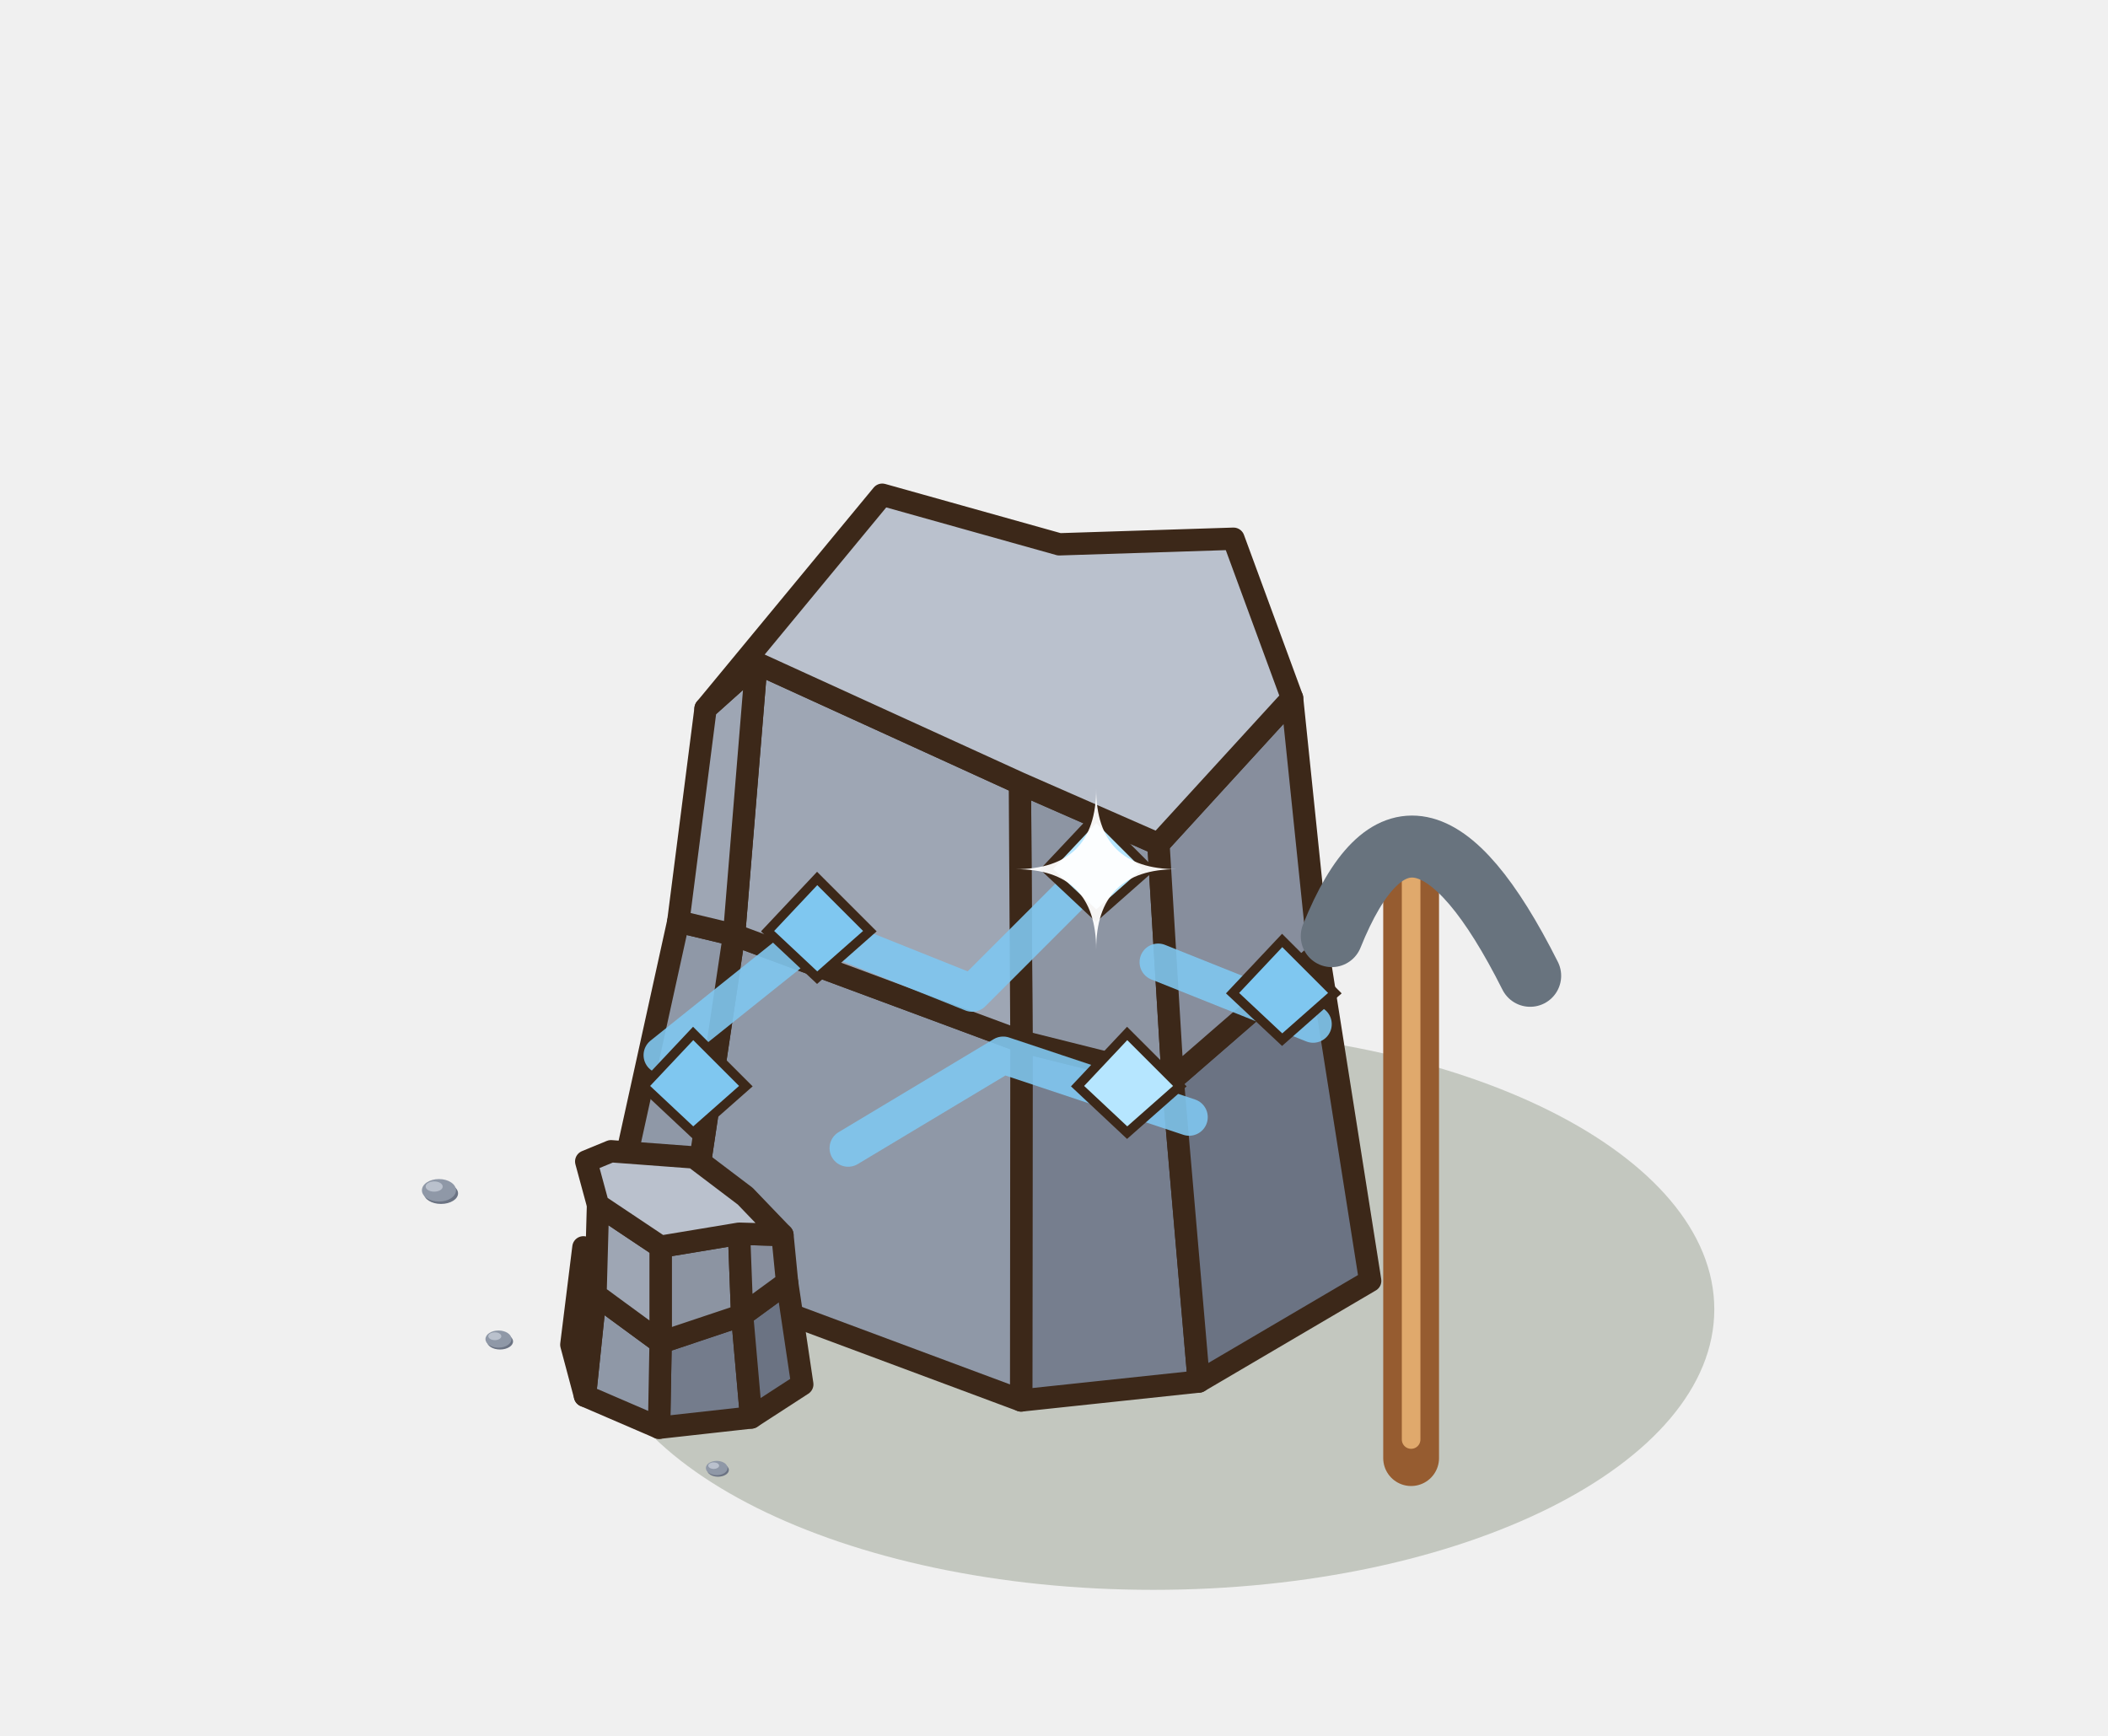
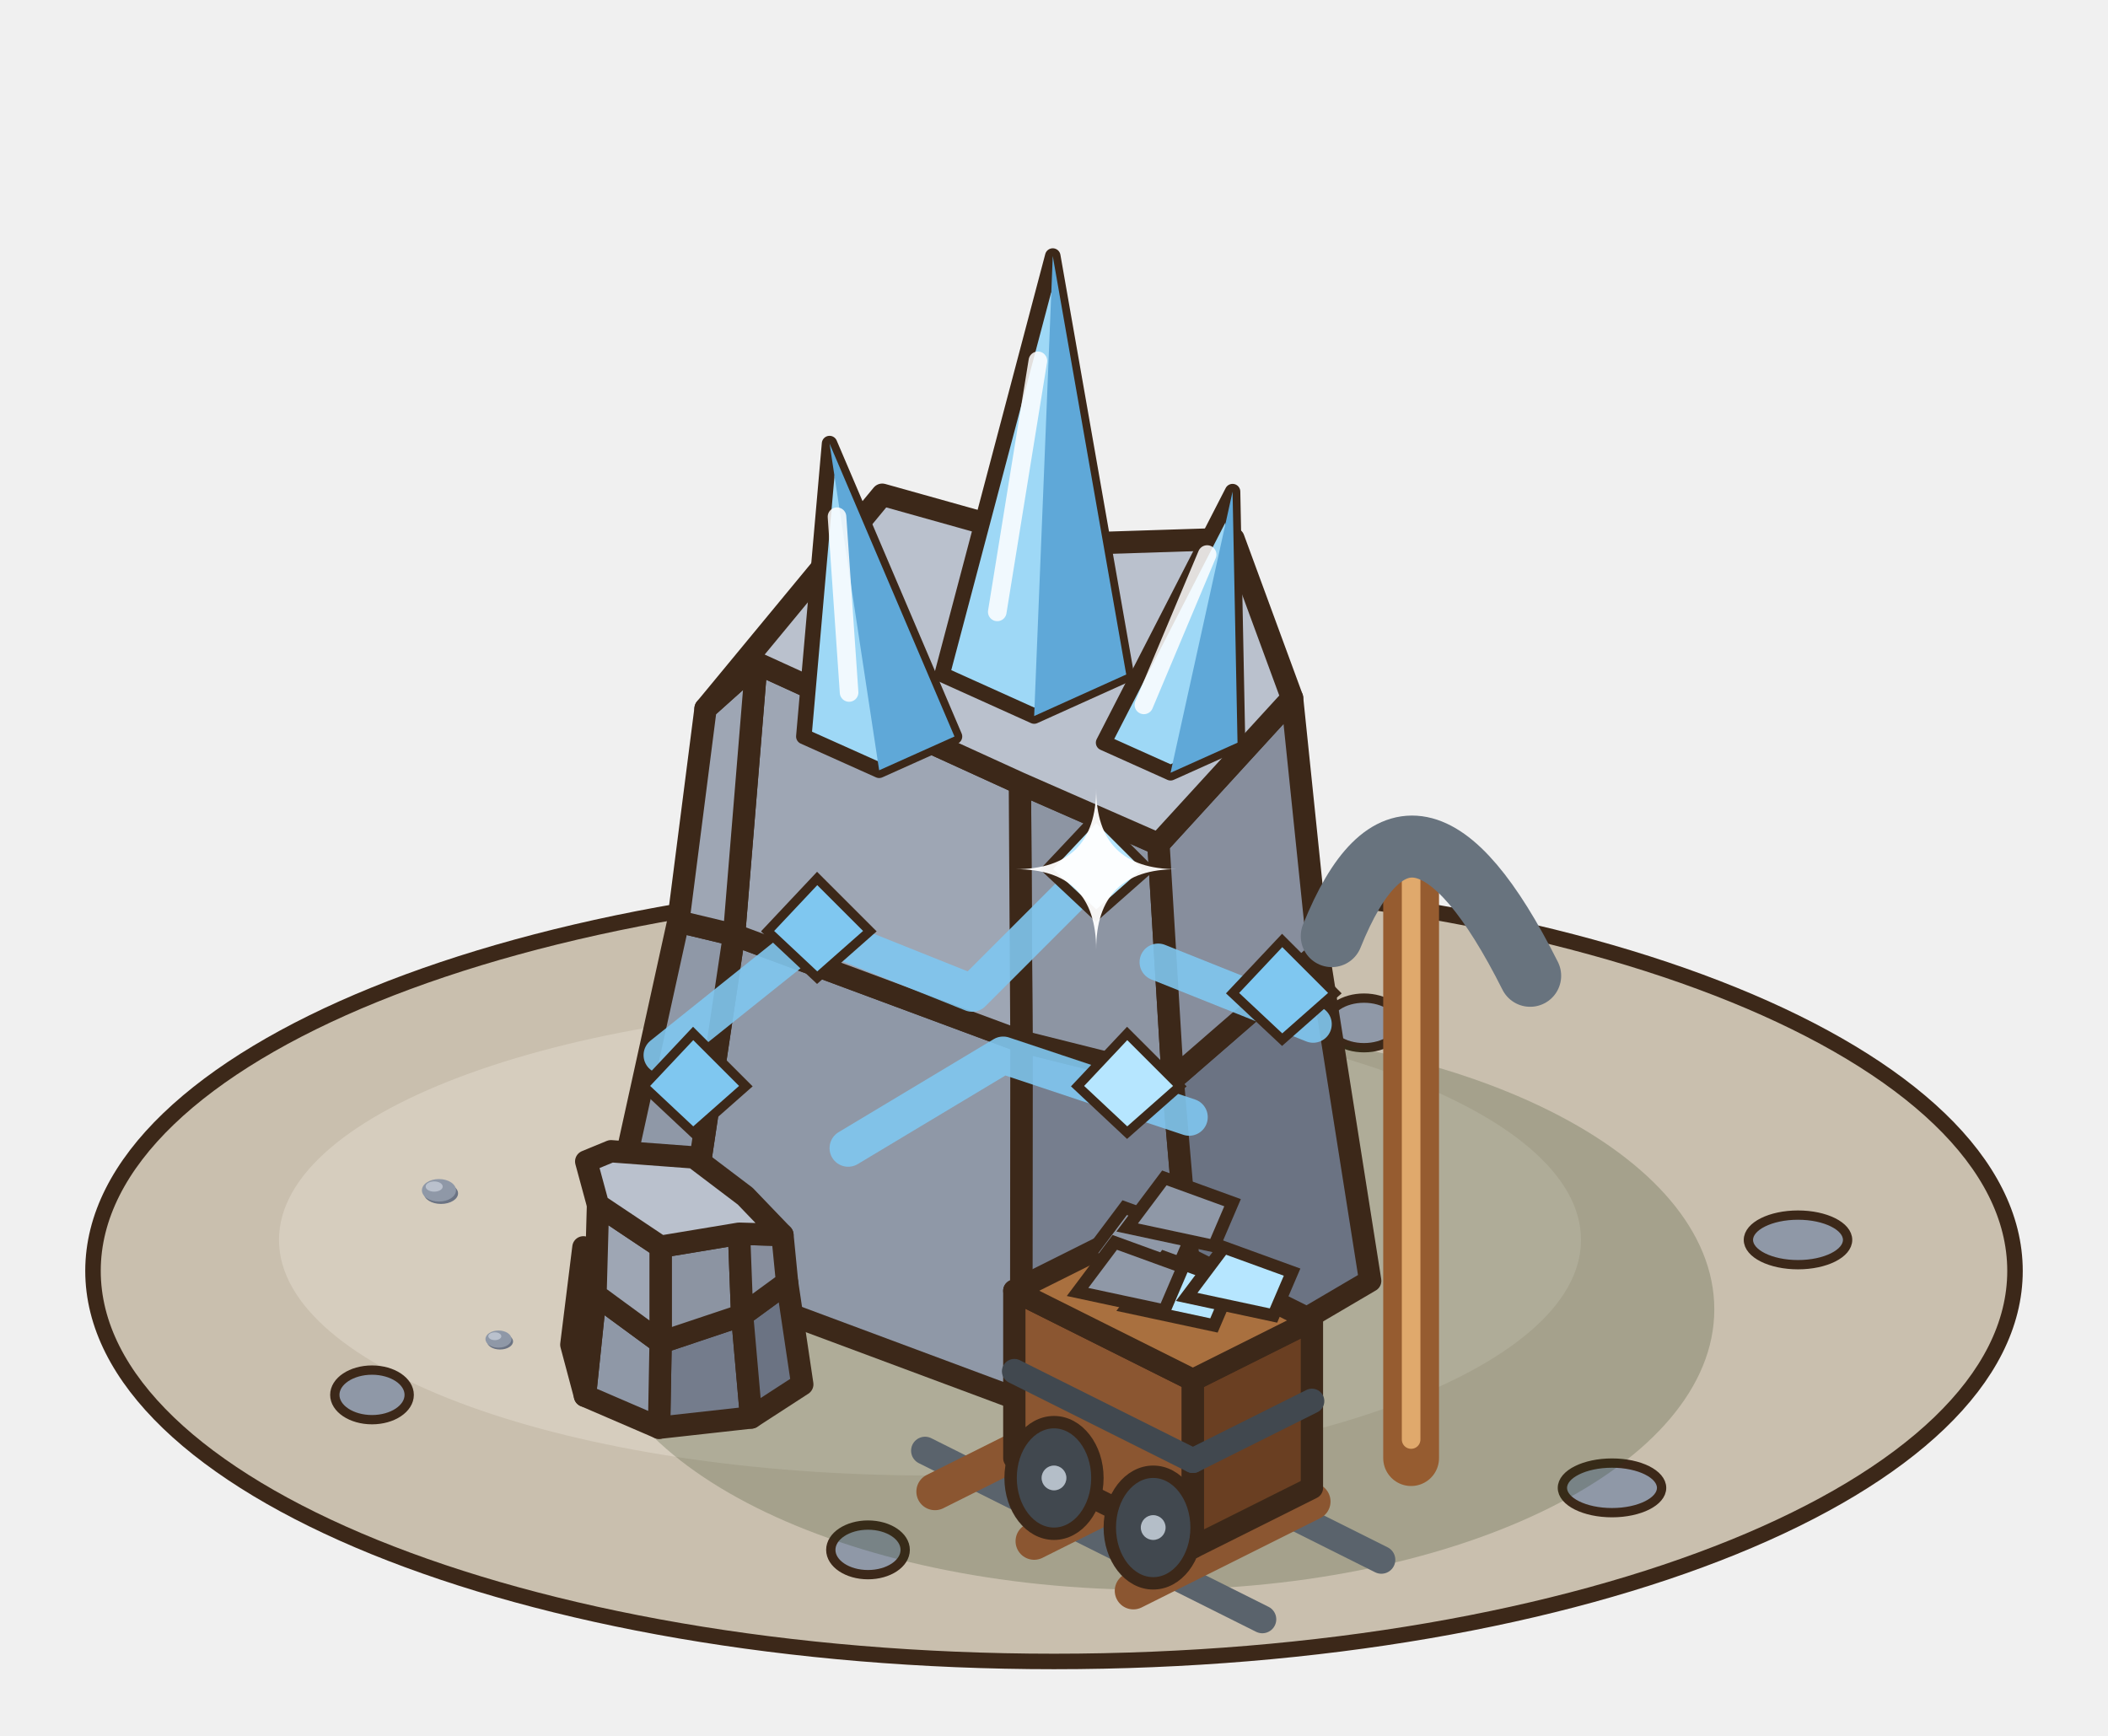
<svg xmlns="http://www.w3.org/2000/svg" width="85" height="70" viewBox="-42.5 -50 85 70">
  <g transform="scale(1.25)">
+     <ellipse cx="0" cy="1" rx="31" ry="12.6" fill="#C9BFAE" stroke="#3C2819" stroke-width="0.5" />
+     <ellipse cx="-4" cy="0" rx="21" ry="7.6" fill="#D6CDBE" />
+     <ellipse cx="-22" cy="5" rx="1.2" ry="0.8" fill="#8F98A7" stroke="#3C2819" stroke-width="0.3" />
+     <ellipse cx="18" cy="8" rx="1.6" ry="0.8" fill="#8F98A7" stroke="#3C2819" stroke-width="0.3" />
+     <ellipse cx="-6" cy="10" rx="1.2" ry="0.8" fill="#8F98A7" stroke="#3C2819" stroke-width="0.3" />
+     <ellipse cx="24" cy="0" rx="1.6" ry="0.8" fill="#8F98A7" stroke="#3C2819" stroke-width="0.3" />
+     <ellipse cx="10" cy="-7" rx="1.2" ry="0.8" fill="#8F98A7" stroke="#3C2819" stroke-width="0.3" />
    <ellipse cx="3.2" cy="2.24" rx="18.1" ry="9.05" fill="rgba(40,55,20,0.22)" />
    <polygon points="4.67,4.57 -1.06,5.18 -1.05,-6.4 3.83,-5.18" fill="#767e8e" stroke="#3C2819" stroke-width="0.72" stroke-linejoin="round" />
    <polygon points="-1.06,5.18 -11.96,1.12 -10.32,-9.84 -1.05,-6.4" fill="#8f98a7" stroke="#3C2819" stroke-width="0.72" stroke-linejoin="round" />
    <polygon points="-11.96,1.12 -14.07,-1.41 -12.12,-10.27 -10.32,-9.84" fill="#8f98a7" stroke="#3C2819" stroke-width="0.72" stroke-linejoin="round" />
    <polygon points="10.2,1.32 4.67,4.57 3.83,-5.18 8.53,-9.26" fill="#6b7383" stroke="#3C2819" stroke-width="0.72" stroke-linejoin="round" />
    <polygon points="3.83,-5.18 -1.05,-6.4 -1.1,-14.73 3.37,-12.77" fill="#8d95a3" stroke="#3C2819" stroke-width="0.72" stroke-linejoin="round" />
    <polygon points="-1.05,-6.4 -10.32,-9.84 -9.6,-18.61 -1.1,-14.73" fill="#9ea6b4" stroke="#3C2819" stroke-width="0.72" stroke-linejoin="round" />
    <polygon points="-10.32,-9.84 -12.12,-10.27 -11.24,-17.14 -9.6,-18.61" fill="#9ea6b4" stroke="#3C2819" stroke-width="0.72" stroke-linejoin="round" />
    <polygon points="8.53,-9.26 3.83,-5.18 3.37,-12.77 7.68,-17.48" fill="#878e9d" stroke="#3C2819" stroke-width="0.72" stroke-linejoin="round" />
    <polygon points="3.37,-12.77 -1.1,-14.73 -9.6,-18.61 -11.24,-17.14 -5.54,-24.04 0.17,-22.44 5.79,-22.62 7.68,-17.48" fill="#BAC1CD" stroke="#3C2819" stroke-width="0.72" stroke-linejoin="round" />
    <polyline points="-12.64,-5.96 -7.64,-9.96 -2.64,-7.96 1.36,-11.96" fill="none" stroke="#7FC7F0" stroke-width="1.2" stroke-linejoin="round" stroke-linecap="round" opacity=".9" />
    <polyline points="-6.64,-2.96 -1.64,-5.96 4.36,-3.96" fill="none" stroke="#7FC7F0" stroke-width="1.2" stroke-linejoin="round" stroke-linecap="round" opacity=".9" />
    <polyline points="3.36,-8.96 8.36,-6.96" fill="none" stroke="#7FC7F0" stroke-width="1.2" stroke-linejoin="round" stroke-linecap="round" opacity=".9" />
    <polygon points="-7.64,-11.66 -5.94,-9.96 -7.64,-8.46 -9.24,-9.96" fill="#7FC7F0" stroke="#3C2819" stroke-width="0.3" />
    <polygon points="2.36,-6.66 4.06,-4.96 2.36,-3.46 0.76,-4.96" fill="#B6E6FF" stroke="#3C2819" stroke-width="0.3" />
    <polygon points="-11.64,-6.66 -9.94,-4.96 -11.64,-3.46 -13.24,-4.96" fill="#7FC7F0" stroke="#3C2819" stroke-width="0.3" />
    <polygon points="1.36,-13.66 3.06,-11.96 1.36,-10.46 -0.24,-11.96" fill="#B6E6FF" stroke="#3C2819" stroke-width="0.3" />
    <polygon points="7.36,-9.66 9.06,-7.96 7.36,-6.46 5.76,-7.96" fill="#7FC7F0" stroke="#3C2819" stroke-width="0.3" />
+     <polygon points="-8.07,-16.24 -5.64,-15.15 -3.21,-16.24 -7.24,-25.69" fill="#9ED8F6" stroke="#3C2819" stroke-width="0.5" stroke-linejoin="round" />
+     <polygon points="-5.64,-15.15 -3.21,-16.24 -7.24,-25.69" fill="#5FA8D8" />
+     <line x1="-6.61" y1="-17.66" x2="-7" y2="-23.33" stroke="rgba(255,255,255,.85)" stroke-width="0.6" stroke-linecap="round" />
+     <polygon points="-3.61,-18.24 -0.64,-16.9 2.33,-18.24 -0.04,-31.74" fill="#9ED8F6" stroke="#3C2819" stroke-width="0.5" stroke-linejoin="round" />
+     <polygon points="-0.64,-16.9 2.33,-18.24 -0.04,-31.74" fill="#5FA8D8" />
+     <line x1="-1.83" y1="-20.26" x2="-0.52" y2="-28.36" stroke="rgba(255,255,255,.85)" stroke-width="0.6" stroke-linecap="round" />
+     <polygon points="1.6,-16.04 3.76,-15.07 5.92,-16.04 5.76,-24.14" fill="#9ED8F6" stroke="#3C2819" stroke-width="0.5" stroke-linejoin="round" />
+     <polygon points="3.76,-15.07 5.92,-16.04 5.76,-24.14" fill="#5FA8D8" />
+     <line x1="2.9" y1="-17.26" x2="4.94" y2="-22.11" stroke="rgba(255,255,255,.85)" stroke-width="0.6" stroke-linecap="round" />
    <polygon points="-9.77,5.73 -12.74,6.06 -12.69,3.31 -10.06,2.43" fill="#747c8c" stroke="#3C2819" stroke-width="0.72" stroke-linejoin="round" />
    <polygon points="-12.74,6.06 -15.13,5.03 -14.79,1.77 -12.69,3.31" fill="#8f98a7" stroke="#3C2819" stroke-width="0.72" stroke-linejoin="round" />
    <polygon points="-15.13,5.03 -15.57,3.38 -15.18,0.24 -14.79,1.77" fill="#8f98a7" stroke="#3C2819" stroke-width="0.72" stroke-linejoin="round" />
    <polygon points="-8.12,4.66 -9.77,5.73 -10.06,2.43 -8.61,1.37" fill="#6b7383" stroke="#3C2819" stroke-width="0.72" stroke-linejoin="round" />
    <polygon points="-10.06,2.43 -12.69,3.31 -12.69,0.22 -10.16,-0.2" fill="#8c94a2" stroke="#3C2819" stroke-width="0.72" stroke-linejoin="round" />
    <polygon points="-12.69,3.31 -14.79,1.77 -14.71,-1.13 -12.69,0.22" fill="#9ea6b4" stroke="#3C2819" stroke-width="0.72" stroke-linejoin="round" />
    <polygon points="-8.61,1.37 -10.06,2.43 -10.16,-0.2 -8.76,-0.16" fill="#878e9d" stroke="#3C2819" stroke-width="0.72" stroke-linejoin="round" />
    <polygon points="-10.16,-0.2 -12.69,0.22 -14.71,-1.13 -15.09,-2.53 -14.29,-2.86 -11.61,-2.66 -9.96,-1.41 -8.76,-0.16" fill="#BAC1CD" stroke="#3C2819" stroke-width="0.72" stroke-linejoin="round" />
    <line x1="11.52" y1="7.04" x2="11.52" y2="-11.16" stroke="#965C30" stroke-width="1.8" stroke-linecap="round" />
    <line x1="11.52" y1="6.44" x2="11.52" y2="-11.76" stroke="#E0A96C" stroke-width="0.6" stroke-linecap="round" />
    <path d="M8.96,-9.8 Q11.52,-16.16 15.36,-8.52" stroke="#68737E" stroke-width="2" fill="none" stroke-linecap="round" />
    <ellipse cx="-19.774" cy="-1.501" rx="0.55" ry="0.341" fill="#6B7383" />
    <ellipse cx="-19.84" cy="-1.6" rx="0.55" ry="0.363" fill="#8F98A7" />
    <ellipse cx="-19.994" cy="-1.721" rx="0.275" ry="0.165" fill="#BAC1CD" />
    <ellipse cx="-17.87" cy="3.276" rx="0.42" ry="0.26" fill="#6B7383" />
    <ellipse cx="-17.92" cy="3.2" rx="0.42" ry="0.277" fill="#8F98A7" />
    <ellipse cx="-18.038" cy="3.108" rx="0.21" ry="0.126" fill="#BAC1CD" />
-     <ellipse cx="-10.838" cy="7.423" rx="0.35" ry="0.217" fill="#6B7383" />
-     <ellipse cx="-10.88" cy="7.36" rx="0.35" ry="0.231" fill="#8F98A7" />
-     <ellipse cx="-10.978" cy="7.283" rx="0.175" ry="0.105" fill="#BAC1CD" />
+     <line x1="-0.32" y1="4.88" x2="10.56" y2="10.32" stroke="#5A636C" stroke-width="0.9" stroke-linecap="round" />
+     <line x1="-4.16" y1="6.8" x2="6.72" y2="12.24" stroke="#5A636C" stroke-width="0.9" stroke-linecap="round" />
+     <line x1="1.92" y1="5.24" x2="-3.84" y2="8.12" stroke="#8B5631" stroke-width="1.2" stroke-linecap="round" />
+     <line x1="5.12" y1="6.84" x2="-0.64" y2="9.72" stroke="#8B5631" stroke-width="1.2" stroke-linecap="round" />
+     <line x1="8.32" y1="8.44" x2="2.56" y2="11.32" stroke="#8B5631" stroke-width="1.2" stroke-linecap="round" />
+     <polygon points="-1.28,7.04 4.48,9.92 4.48,4.52 -1.28,1.64" fill="#8B5631" stroke="#3C2819" stroke-width="0.72" stroke-linejoin="round" />
+     <polygon points="8.32,8 4.48,9.92 4.48,4.52 8.32,2.6" fill="#6A3F22" stroke="#3C2819" stroke-width="0.72" stroke-linejoin="round" />
+     <polygon points="2.56,-0.28 8.32,2.6 4.48,4.52 -1.28,1.64" fill="#A9703F" stroke="#3C2819" stroke-width="0.72" stroke-linejoin="round" />
+     <line x1="-1.28" y1="4.24" x2="4.48" y2="7.12" stroke="#41484F" stroke-width="0.8" stroke-linecap="round" />
+     <line x1="4.48" y1="7.12" x2="8.32" y2="5.2" stroke="#41484F" stroke-width="0.8" stroke-linecap="round" />
+     <ellipse cx="0" cy="7.68" rx="1.4" ry="1.8" fill="#41484F" stroke="#3C2819" stroke-width="0.4" />
+     <circle cx="0" cy="7.68" r="0.4" fill="#B4BEC8" />
+     <ellipse cx="3.2" cy="9.28" rx="1.4" ry="1.8" fill="#41484F" stroke="#3C2819" stroke-width="0.4" />
+     <circle cx="3.2" cy="9.28" r="0.4" fill="#B4BEC8" />
+     <polygon points="1.08,0.56 2.28,-1.04 4.48,-0.24 3.88,1.16" fill="#8F98A7" stroke="#3C2819" stroke-width="0.4" />
+     <polygon points="2.36,2.16 3.56,0.56 5.76,1.36 5.16,2.76" fill="#B6E6FF" stroke="#3C2819" stroke-width="0.4" />
+     <polygon points="0.76,1.68 1.96,0.08 4.16,0.88 3.56,2.28" fill="#8F98A7" stroke="#3C2819" stroke-width="0.4" />
+     <polygon points="4.28,1.84 5.48,0.24 7.68,1.04 7.08,2.44" fill="#B6E6FF" stroke="#3C2819" stroke-width="0.4" />
+     <polygon points="2.36,-0.4 3.56,-2 5.76,-1.2 5.16,0.2" fill="#8F98A7" stroke="#3C2819" stroke-width="0.4" />
    <path d="M1.36,-14.56 Q1.36,-11.96 3.96,-11.96 Q1.36,-11.96 1.36,-9.36 Q1.36,-11.96 -1.24,-11.96 Q1.36,-11.96 1.36,-14.56 Z" fill="#FFFFFF" opacity="0.95" />
  </g>
</svg>
